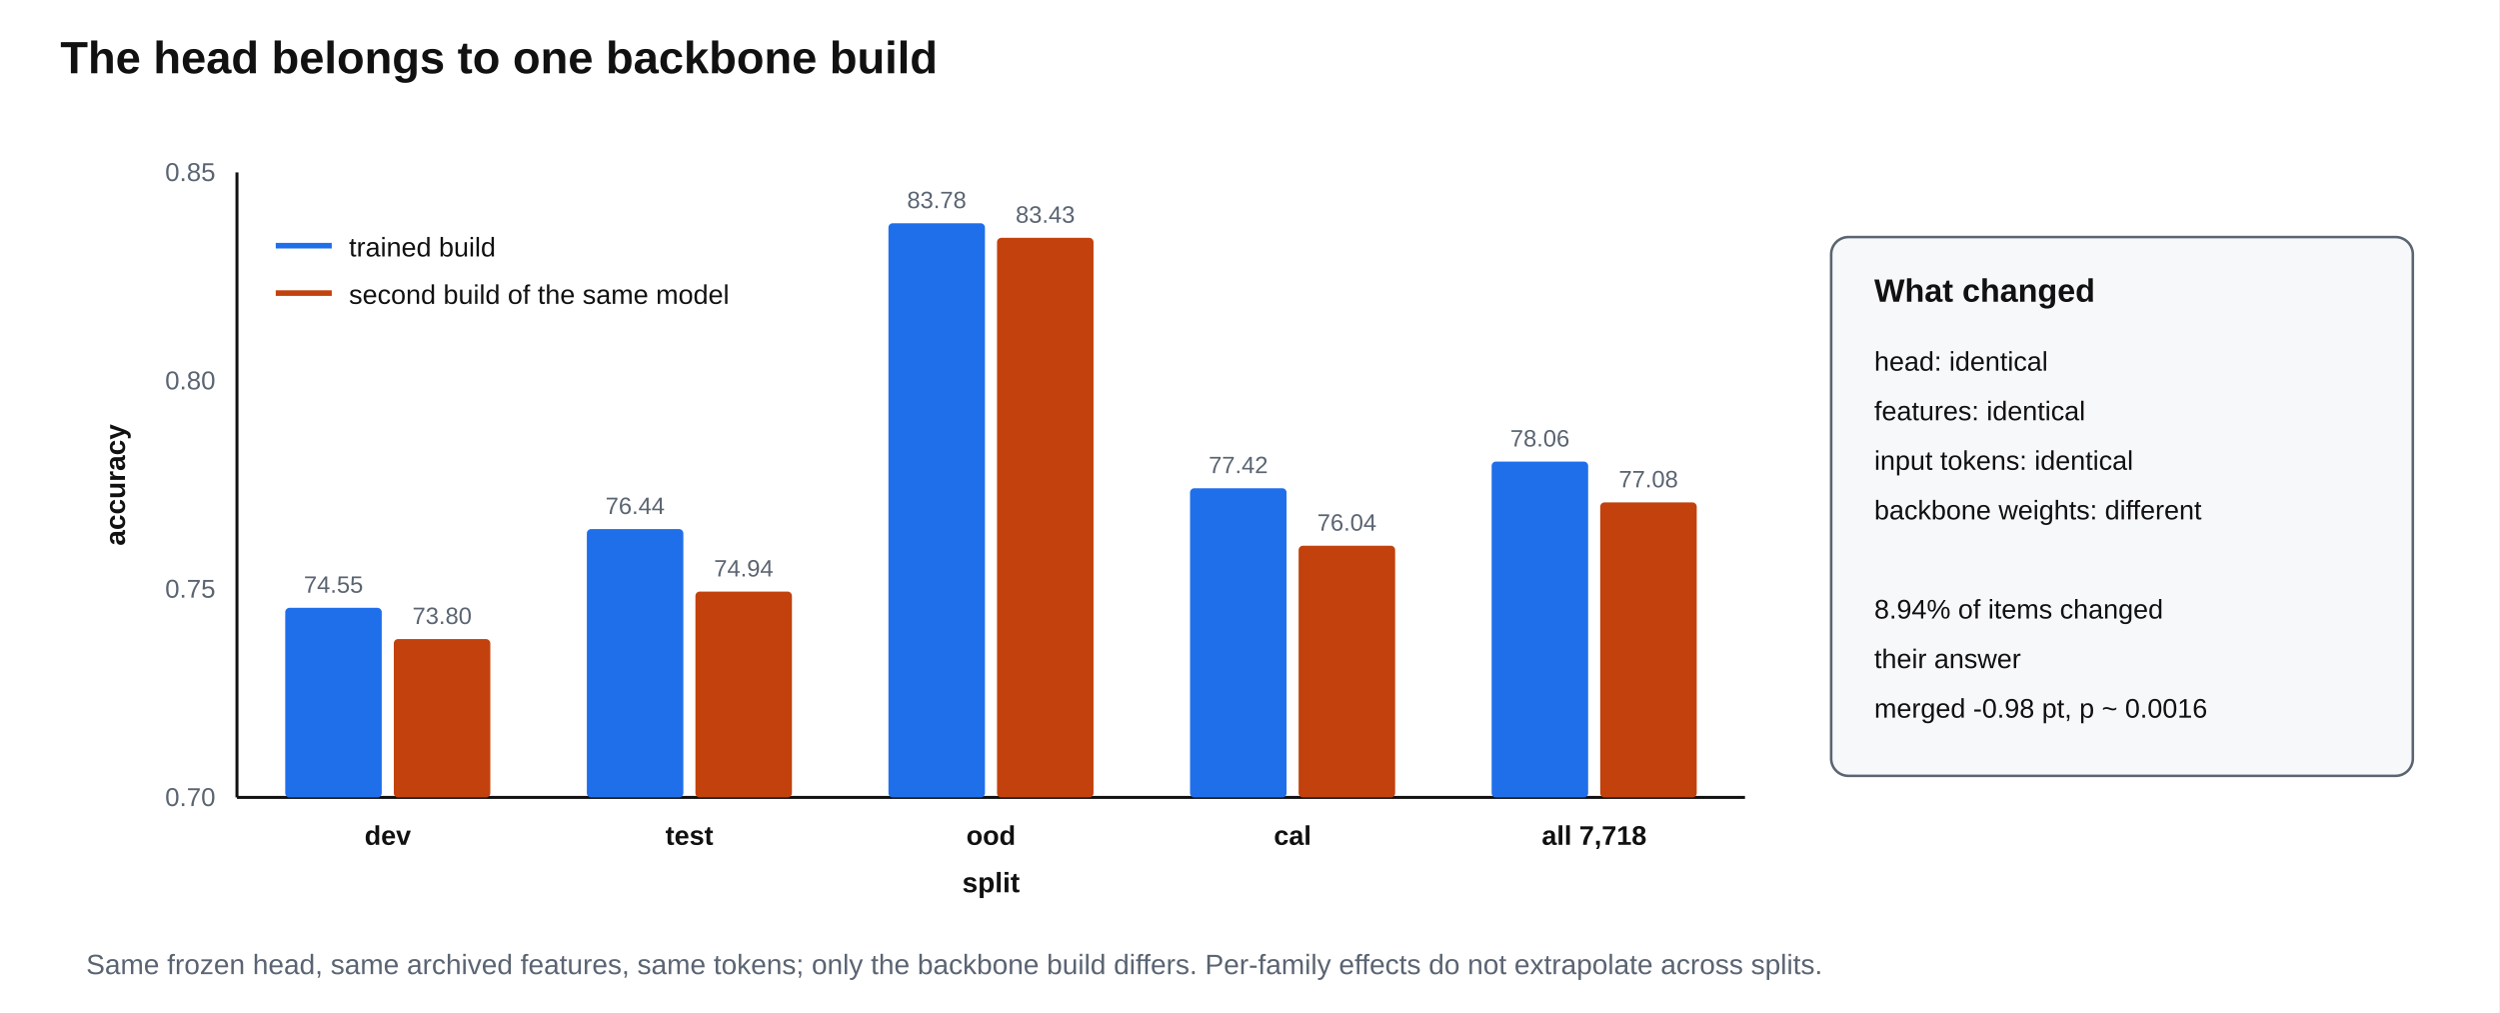
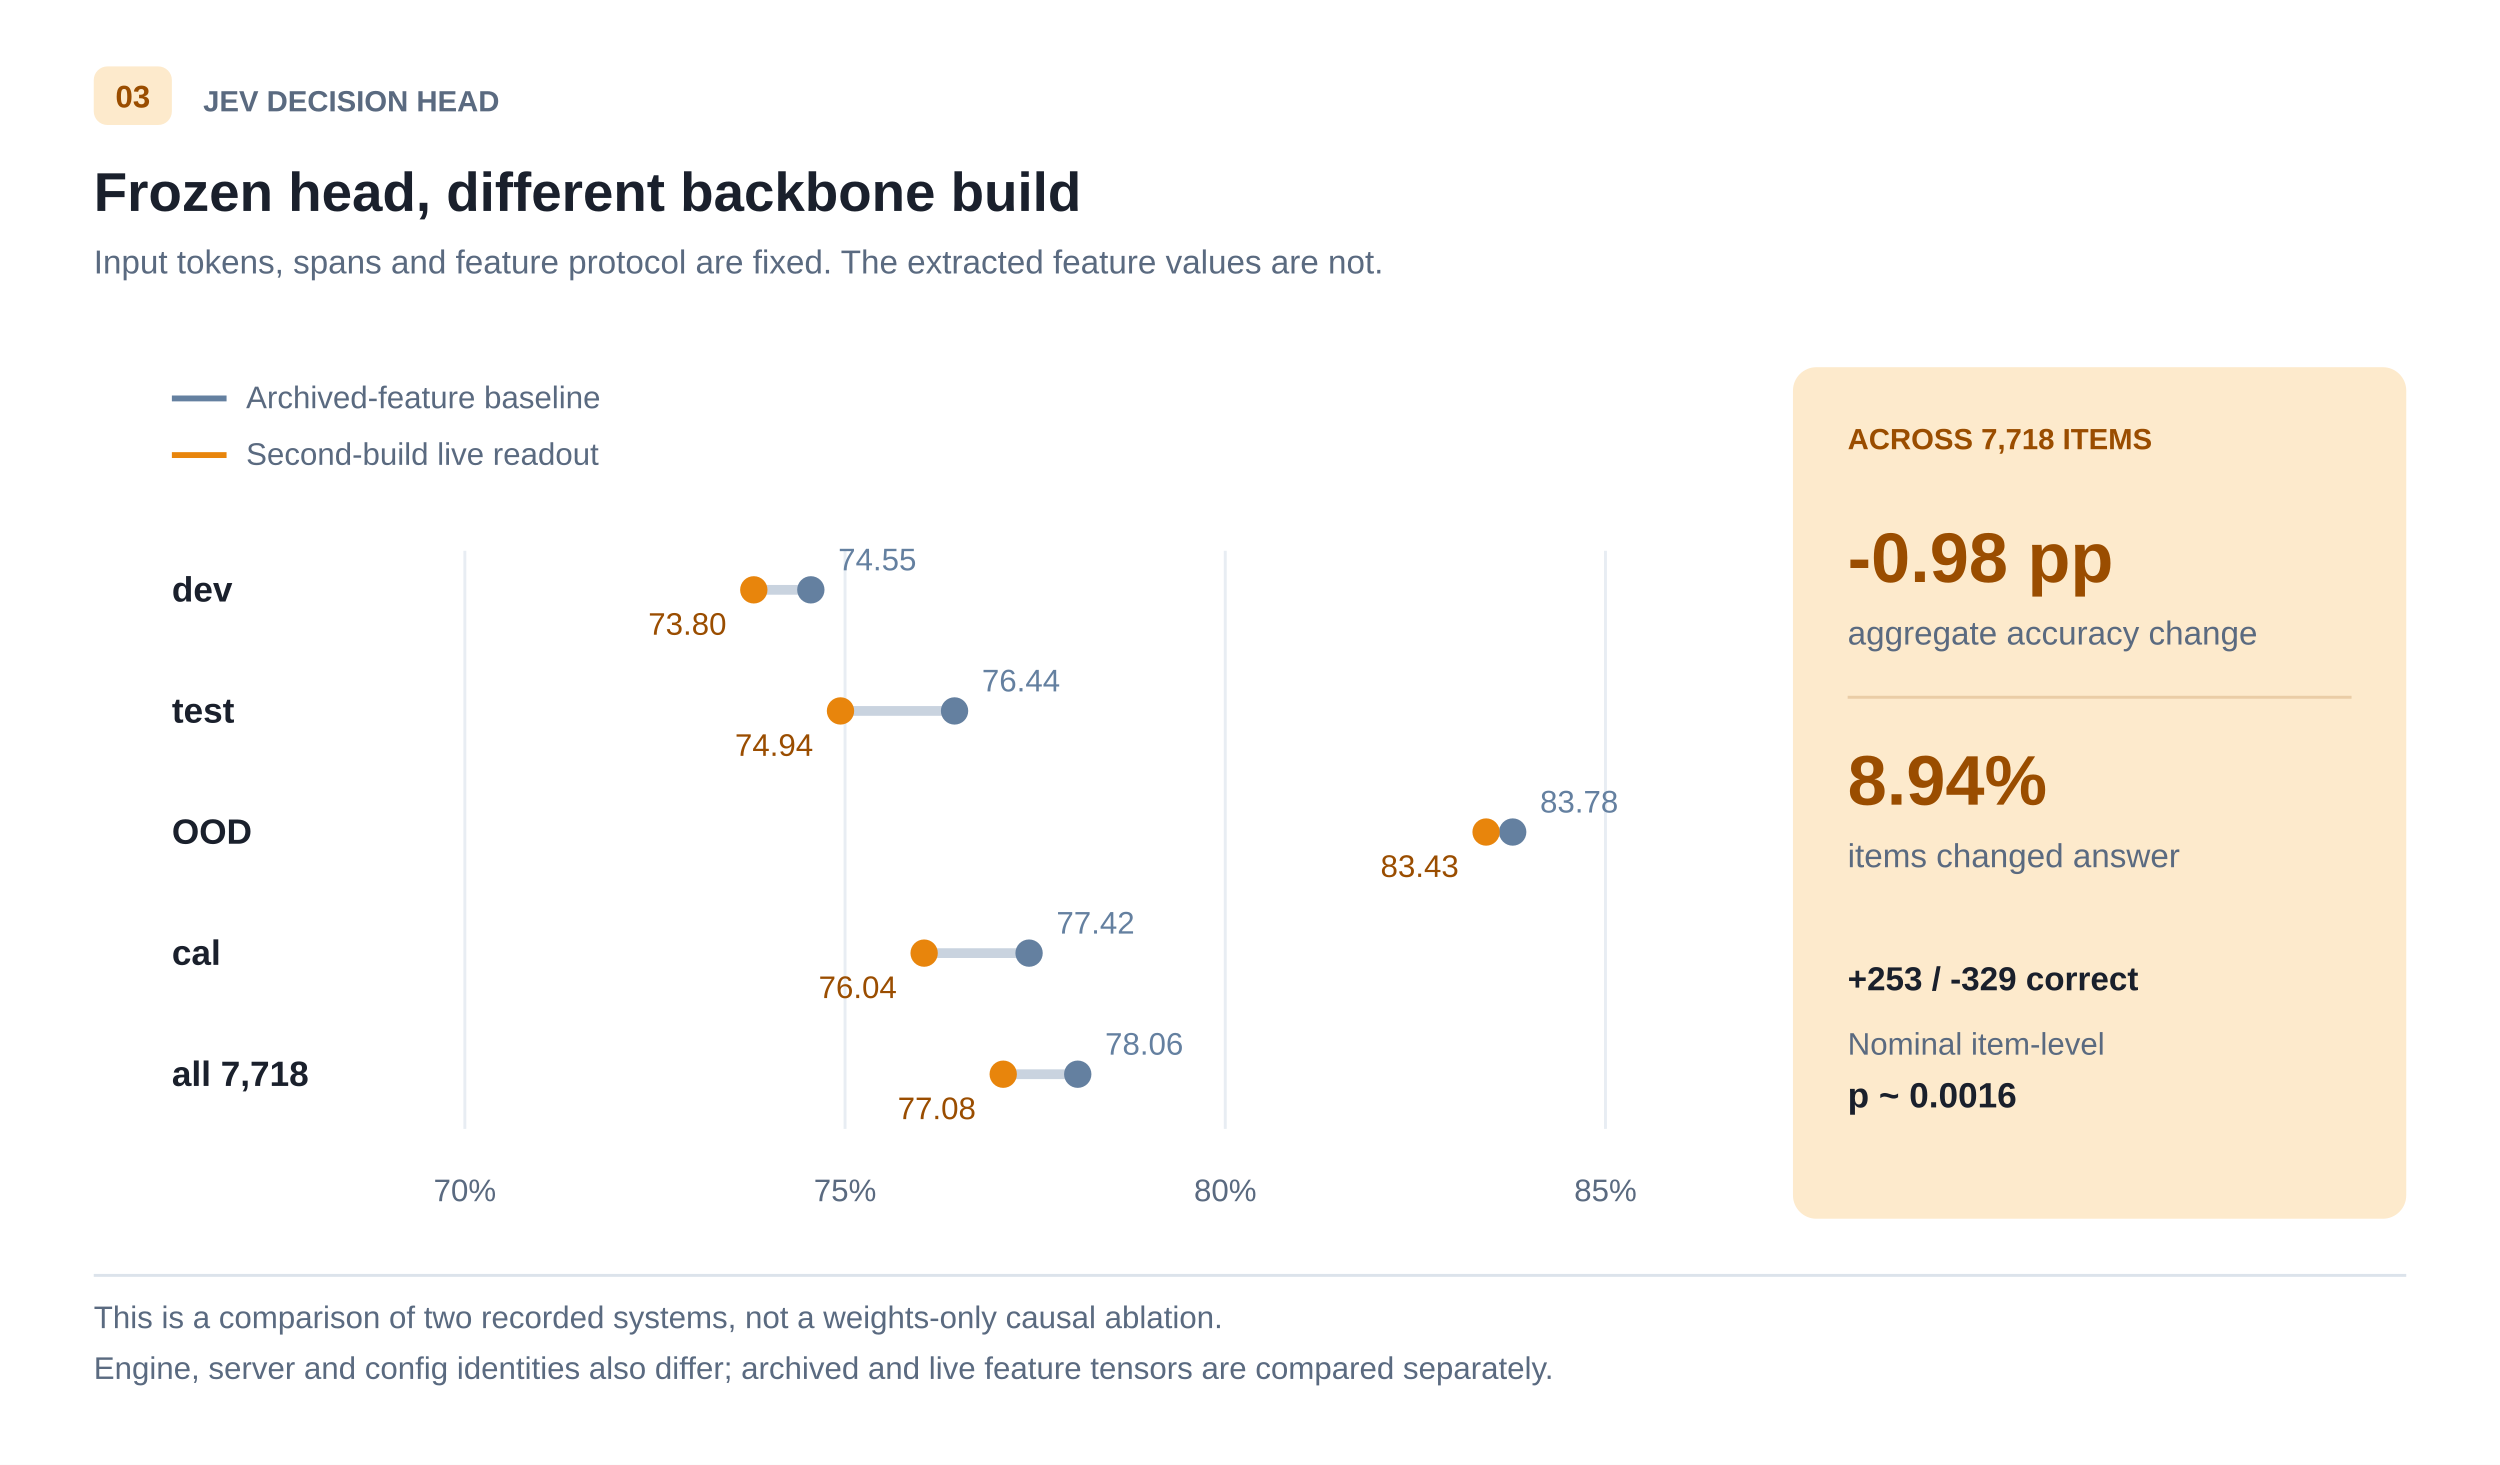
- <svg xmlns="http://www.w3.org/2000/svg" width="1160" height="470" viewBox="0 0 1160 470">
-   <rect width="1160" height="470" fill="#ffffff" />
-   <text x="28" y="34" font-family="Arial, Helvetica, sans-serif" font-size="21" font-weight="700" fill="#111111" text-anchor="start">The head belongs to one backbone build</text>
-   <line x1="110" y1="-983.333" x2="810" y2="-983.333" stroke="#d8dee6" stroke-width="1" />
-   <text x="100" y="-979.333" font-family="Arial, Helvetica, sans-serif" font-size="12" font-weight="400" fill="#5a6472" text-anchor="end">0.7</text>
-   <line x1="110" y1="-1080.0" x2="810" y2="-1080.0" stroke="#d8dee6" stroke-width="1" />
-   <text x="100" y="-1076.0" font-family="Arial, Helvetica, sans-serif" font-size="12" font-weight="400" fill="#5a6472" text-anchor="end">0.75</text>
-   <line x1="110" y1="-1176.667" x2="810" y2="-1176.667" stroke="#d8dee6" stroke-width="1" />
-   <text x="100" y="-1172.667" font-family="Arial, Helvetica, sans-serif" font-size="12" font-weight="400" fill="#5a6472" text-anchor="end">0.8</text>
-   <line x1="110" y1="-1273.333" x2="810" y2="-1273.333" stroke="#d8dee6" stroke-width="1" />
-   <text x="100" y="-1269.333" font-family="Arial, Helvetica, sans-serif" font-size="12" font-weight="400" fill="#5a6472" text-anchor="end">0.85</text>
-   <line x1="110" y1="370" x2="810" y2="370" stroke="#111111" stroke-width="1.4" />
-   <line x1="110" y1="370" x2="110" y2="80" stroke="#111111" stroke-width="1.4" />
-   <text x="460.0" y="414" font-family="Arial, Helvetica, sans-serif" font-size="13" font-weight="600" fill="#111111" text-anchor="middle">split</text>
-   <text x="58" y="225.0" font-family="Arial, Helvetica, sans-serif" font-size="13" font-weight="600" fill="#111111" text-anchor="middle" transform="rotate(-90 58 225.0)">accuracy</text>
-   <text x="100" y="374.0" font-family="Arial, Helvetica, sans-serif" font-size="12" font-weight="400" fill="#5a6472" text-anchor="end">0.70</text>
-   <text x="100" y="277.333" font-family="Arial, Helvetica, sans-serif" font-size="12" font-weight="400" fill="#5a6472" text-anchor="end">0.75</text>
-   <text x="100" y="180.667" font-family="Arial, Helvetica, sans-serif" font-size="12" font-weight="400" fill="#5a6472" text-anchor="end">0.80</text>
-   <text x="100" y="84" font-family="Arial, Helvetica, sans-serif" font-size="12" font-weight="400" fill="#5a6472" text-anchor="end">0.85</text>
-   <rect x="132.4" y="282.033" width="44.8" height="87.967" rx="2" fill="#1f6feb" stroke="#1f6feb" stroke-width="0" />
-   <text x="154.8" y="275.033" font-family="Arial, Helvetica, sans-serif" font-size="11" font-weight="400" fill="#5a6472" text-anchor="middle">74.55</text>
-   <rect x="182.8" y="296.533" width="44.8" height="73.467" rx="2" fill="#c2410c" stroke="#c2410c" stroke-width="0" />
-   <text x="205.2" y="289.533" font-family="Arial, Helvetica, sans-serif" font-size="11" font-weight="400" fill="#5a6472" text-anchor="middle">73.80</text>
-   <text x="180.0" y="392" font-family="Arial, Helvetica, sans-serif" font-size="12.5" font-weight="600" fill="#111111" text-anchor="middle">dev</text>
-   <rect x="272.4" y="245.493" width="44.8" height="124.507" rx="2" fill="#1f6feb" stroke="#1f6feb" stroke-width="0" />
-   <text x="294.8" y="238.493" font-family="Arial, Helvetica, sans-serif" font-size="11" font-weight="400" fill="#5a6472" text-anchor="middle">76.44</text>
-   <rect x="322.8" y="274.493" width="44.8" height="95.507" rx="2" fill="#c2410c" stroke="#c2410c" stroke-width="0" />
-   <text x="345.2" y="267.493" font-family="Arial, Helvetica, sans-serif" font-size="11" font-weight="400" fill="#5a6472" text-anchor="middle">74.94</text>
-   <text x="320.0" y="392" font-family="Arial, Helvetica, sans-serif" font-size="12.5" font-weight="600" fill="#111111" text-anchor="middle">test</text>
-   <rect x="412.4" y="103.587" width="44.8" height="266.413" rx="2" fill="#1f6feb" stroke="#1f6feb" stroke-width="0" />
-   <text x="434.8" y="96.587" font-family="Arial, Helvetica, sans-serif" font-size="11" font-weight="400" fill="#5a6472" text-anchor="middle">83.78</text>
-   <rect x="462.8" y="110.353" width="44.8" height="259.647" rx="2" fill="#c2410c" stroke="#c2410c" stroke-width="0" />
-   <text x="485.2" y="103.353" font-family="Arial, Helvetica, sans-serif" font-size="11" font-weight="400" fill="#5a6472" text-anchor="middle">83.43</text>
-   <text x="460.0" y="392" font-family="Arial, Helvetica, sans-serif" font-size="12.5" font-weight="600" fill="#111111" text-anchor="middle">ood</text>
-   <rect x="552.4" y="226.547" width="44.8" height="143.453" rx="2" fill="#1f6feb" stroke="#1f6feb" stroke-width="0" />
-   <text x="574.8" y="219.547" font-family="Arial, Helvetica, sans-serif" font-size="11" font-weight="400" fill="#5a6472" text-anchor="middle">77.42</text>
-   <rect x="602.8" y="253.227" width="44.8" height="116.773" rx="2" fill="#c2410c" stroke="#c2410c" stroke-width="0" />
-   <text x="625.2" y="246.227" font-family="Arial, Helvetica, sans-serif" font-size="11" font-weight="400" fill="#5a6472" text-anchor="middle">76.04</text>
-   <text x="600.0" y="392" font-family="Arial, Helvetica, sans-serif" font-size="12.5" font-weight="600" fill="#111111" text-anchor="middle">cal</text>
-   <rect x="692.4" y="214.173" width="44.8" height="155.827" rx="2" fill="#1f6feb" stroke="#1f6feb" stroke-width="0" />
-   <text x="714.8" y="207.173" font-family="Arial, Helvetica, sans-serif" font-size="11" font-weight="400" fill="#5a6472" text-anchor="middle">78.06</text>
-   <rect x="742.8" y="233.12" width="44.8" height="136.88" rx="2" fill="#c2410c" stroke="#c2410c" stroke-width="0" />
-   <text x="765.2" y="226.12" font-family="Arial, Helvetica, sans-serif" font-size="11" font-weight="400" fill="#5a6472" text-anchor="middle">77.08</text>
-   <text x="740.0" y="392" font-family="Arial, Helvetica, sans-serif" font-size="12.5" font-weight="600" fill="#111111" text-anchor="middle">all 7,718</text>
-   <rect x="120" y="98" width="265" height="62" rx="4" fill="#ffffff" stroke="#ffffff" stroke-width="0" />
-   <line x1="128" y1="114" x2="154" y2="114" stroke="#1f6feb" stroke-width="2.6" />
-   <text x="162" y="119" font-family="Arial, Helvetica, sans-serif" font-size="12.5" font-weight="400" fill="#111111" text-anchor="start">trained build</text>
-   <line x1="128" y1="136" x2="154" y2="136" stroke="#c2410c" stroke-width="2.6" />
-   <text x="162" y="141" font-family="Arial, Helvetica, sans-serif" font-size="12.5" font-weight="400" fill="#111111" text-anchor="start">second build of the same model</text>
-   <rect x="850" y="110" width="270" height="250" rx="8" fill="#f6f8fa" stroke="#5a6472" stroke-width="1.2" />
-   <text x="870" y="140" font-family="Arial, Helvetica, sans-serif" font-size="15" font-weight="700" fill="#111111" text-anchor="start">What changed</text>
-   <text x="870" y="172" font-family="Arial, Helvetica, sans-serif" font-size="12.5" font-weight="400" fill="#111111" text-anchor="start">head: identical</text>
-   <text x="870" y="195" font-family="Arial, Helvetica, sans-serif" font-size="12.5" font-weight="400" fill="#111111" text-anchor="start">features: identical</text>
-   <text x="870" y="218" font-family="Arial, Helvetica, sans-serif" font-size="12.5" font-weight="400" fill="#111111" text-anchor="start">input tokens: identical</text>
-   <text x="870" y="241" font-family="Arial, Helvetica, sans-serif" font-size="12.5" font-weight="400" fill="#111111" text-anchor="start">backbone weights: different</text>
-   <text x="870" y="264" font-family="Arial, Helvetica, sans-serif" font-size="12.5" font-weight="400" fill="#5a6472" text-anchor="start" />
-   <text x="870" y="287" font-family="Arial, Helvetica, sans-serif" font-size="12.5" font-weight="400" fill="#111111" text-anchor="start">8.94% of items changed</text>
-   <text x="870" y="310" font-family="Arial, Helvetica, sans-serif" font-size="12.5" font-weight="400" fill="#111111" text-anchor="start">their answer</text>
-   <text x="870" y="333" font-family="Arial, Helvetica, sans-serif" font-size="12.5" font-weight="400" fill="#111111" text-anchor="start">merged -0.98 pt, p ~ 0.0016</text>
-   <text x="40" y="452" font-family="Arial, Helvetica, sans-serif" font-size="13" font-weight="400" fill="#5a6472" text-anchor="start">Same frozen head, same archived features, same tokens; only the backbone build differs. Per-family effects do not extrapolate across splits.</text>
+ <svg xmlns="http://www.w3.org/2000/svg" width="1280" height="750" viewBox="0 0 1280 750" role="img">
+   <rect x="0" y="0" width="1280" height="750" rx="0" fill="#ffffff" stroke="none" stroke-width="1.3" />
+   <rect x="48" y="34" width="40" height="30" rx="7" fill="#fdeacc" stroke="none" stroke-width="1.3" />
+   <text x="68" y="55" font-family="Arial, Helvetica, sans-serif" font-size="16" text-anchor="middle" font-weight="700" fill="#9a4d00">03</text>
+   <text x="104" y="57" font-family="Arial, Helvetica, sans-serif" font-size="15" text-anchor="start" font-weight="700" fill="#5a6a80">JEV DECISION HEAD</text>
+   <text x="48" y="108" font-family="Arial, Helvetica, sans-serif" font-size="28" text-anchor="start" font-weight="700" fill="#1a202c">Frozen head, different backbone build</text>
+   <text x="48" y="140" font-family="Arial, Helvetica, sans-serif" font-size="17" text-anchor="start" font-weight="400" fill="#5a6a80">Input tokens, spans and feature protocol are fixed. The extracted feature values are not.</text>
+   <line x1="88" y1="204" x2="116" y2="204" stroke="#6480a0" stroke-width="3" />
+   <text x="126" y="209" font-family="Arial, Helvetica, sans-serif" font-size="16" text-anchor="start" font-weight="400" fill="#5a6a80">Archived-feature baseline</text>
+   <line x1="88" y1="233" x2="116" y2="233" stroke="#e8850c" stroke-width="3" />
+   <text x="126" y="238" font-family="Arial, Helvetica, sans-serif" font-size="16" text-anchor="start" font-weight="400" fill="#5a6a80">Second-build live readout</text>
+   <line x1="238.0" y1="282" x2="238.0" y2="578" stroke="#e8edf3" stroke-width="1.5" />
+   <text x="238.0" y="615" font-family="Arial, Helvetica, sans-serif" font-size="16" text-anchor="middle" font-weight="400" fill="#5a6a80">70%</text>
+   <line x1="432.667" y1="282" x2="432.667" y2="578" stroke="#e8edf3" stroke-width="1.5" />
+   <text x="432.667" y="615" font-family="Arial, Helvetica, sans-serif" font-size="16" text-anchor="middle" font-weight="400" fill="#5a6a80">75%</text>
+   <line x1="627.333" y1="282" x2="627.333" y2="578" stroke="#e8edf3" stroke-width="1.5" />
+   <text x="627.333" y="615" font-family="Arial, Helvetica, sans-serif" font-size="16" text-anchor="middle" font-weight="400" fill="#5a6a80">80%</text>
+   <line x1="822" y1="282" x2="822" y2="578" stroke="#e8edf3" stroke-width="1.5" />
+   <text x="822" y="615" font-family="Arial, Helvetica, sans-serif" font-size="16" text-anchor="middle" font-weight="400" fill="#5a6a80">85%</text>
+   <text x="88" y="308" font-family="Arial, Helvetica, sans-serif" font-size="18" text-anchor="start" font-weight="700" fill="#1a202c">dev</text>
+   <line x1="385.947" y1="302" x2="415.147" y2="302" stroke="#c9d3df" stroke-width="5" />
+   <circle cx="415.147" cy="302" r="7" fill="#6480a0" stroke="none" stroke-width="2" />
+   <circle cx="385.947" cy="302" r="7" fill="#e8850c" stroke="none" stroke-width="2" />
+   <text x="429.147" y="292" font-family="Arial, Helvetica, sans-serif" font-size="16" text-anchor="start" font-weight="400" fill="#6480a0">74.55</text>
+   <text x="371.947" y="325" font-family="Arial, Helvetica, sans-serif" font-size="16" text-anchor="end" font-weight="400" fill="#9a4d00">73.80</text>
+   <text x="88" y="370" font-family="Arial, Helvetica, sans-serif" font-size="18" text-anchor="start" font-weight="700" fill="#1a202c">test</text>
+   <line x1="430.331" y1="364" x2="488.731" y2="364" stroke="#c9d3df" stroke-width="5" />
+   <circle cx="488.731" cy="364" r="7" fill="#6480a0" stroke="none" stroke-width="2" />
+   <circle cx="430.331" cy="364" r="7" fill="#e8850c" stroke="none" stroke-width="2" />
+   <text x="502.731" y="354" font-family="Arial, Helvetica, sans-serif" font-size="16" text-anchor="start" font-weight="400" fill="#6480a0">76.44</text>
+   <text x="416.331" y="387" font-family="Arial, Helvetica, sans-serif" font-size="16" text-anchor="end" font-weight="400" fill="#9a4d00">74.94</text>
+   <text x="88" y="432" font-family="Arial, Helvetica, sans-serif" font-size="18" text-anchor="start" font-weight="700" fill="#1a202c">OOD</text>
+   <line x1="760.875" y1="426" x2="774.501" y2="426" stroke="#c9d3df" stroke-width="5" />
+   <circle cx="774.501" cy="426" r="7" fill="#6480a0" stroke="none" stroke-width="2" />
+   <circle cx="760.875" cy="426" r="7" fill="#e8850c" stroke="none" stroke-width="2" />
+   <text x="788.501" y="416" font-family="Arial, Helvetica, sans-serif" font-size="16" text-anchor="start" font-weight="400" fill="#6480a0">83.78</text>
+   <text x="746.875" y="449" font-family="Arial, Helvetica, sans-serif" font-size="16" text-anchor="end" font-weight="400" fill="#9a4d00">83.43</text>
+   <text x="88" y="494" font-family="Arial, Helvetica, sans-serif" font-size="18" text-anchor="start" font-weight="700" fill="#1a202c">cal</text>
+   <line x1="473.157" y1="488" x2="526.885" y2="488" stroke="#c9d3df" stroke-width="5" />
+   <circle cx="526.885" cy="488" r="7" fill="#6480a0" stroke="none" stroke-width="2" />
+   <circle cx="473.157" cy="488" r="7" fill="#e8850c" stroke="none" stroke-width="2" />
+   <text x="540.885" y="478" font-family="Arial, Helvetica, sans-serif" font-size="16" text-anchor="start" font-weight="400" fill="#6480a0">77.42</text>
+   <text x="459.157" y="511" font-family="Arial, Helvetica, sans-serif" font-size="16" text-anchor="end" font-weight="400" fill="#9a4d00">76.04</text>
+   <text x="88" y="556" font-family="Arial, Helvetica, sans-serif" font-size="18" text-anchor="start" font-weight="700" fill="#1a202c">all 7,718</text>
+   <line x1="513.648" y1="550" x2="551.803" y2="550" stroke="#c9d3df" stroke-width="5" />
+   <circle cx="551.803" cy="550" r="7" fill="#6480a0" stroke="none" stroke-width="2" />
+   <circle cx="513.648" cy="550" r="7" fill="#e8850c" stroke="none" stroke-width="2" />
+   <text x="565.803" y="540" font-family="Arial, Helvetica, sans-serif" font-size="16" text-anchor="start" font-weight="400" fill="#6480a0">78.06</text>
+   <text x="499.648" y="573" font-family="Arial, Helvetica, sans-serif" font-size="16" text-anchor="end" font-weight="400" fill="#9a4d00">77.08</text>
+   <rect x="918" y="188" width="314" height="436" rx="12" fill="#fdeacc" stroke="none" stroke-width="1.3" />
+   <text x="946" y="230" font-family="Arial, Helvetica, sans-serif" font-size="15" text-anchor="start" font-weight="700" fill="#9a4d00">ACROSS 7,718 ITEMS</text>
+   <text x="946" y="298" font-family="Arial, Helvetica, sans-serif" font-size="36" text-anchor="start" font-weight="700" fill="#9a4d00">-0.98 pp</text>
+   <text x="946" y="330" font-family="Arial, Helvetica, sans-serif" font-size="17" text-anchor="start" font-weight="400" fill="#5a6a80">aggregate accuracy change</text>
+   <line x1="946" y1="357" x2="1204" y2="357" stroke="#eacda6" stroke-width="1.5" />
+   <text x="946" y="412" font-family="Arial, Helvetica, sans-serif" font-size="36" text-anchor="start" font-weight="700" fill="#9a4d00">8.94%</text>
+   <text x="946" y="444" font-family="Arial, Helvetica, sans-serif" font-size="17" text-anchor="start" font-weight="400" fill="#5a6a80">items changed answer</text>
+   <text x="946" y="507" font-family="Arial, Helvetica, sans-serif" font-size="17" text-anchor="start" font-weight="700" fill="#1a202c">+253 / -329 correct</text>
+   <text x="946" y="540" font-family="Arial, Helvetica, sans-serif" font-size="16" text-anchor="start" font-weight="400" fill="#5a6a80">Nominal item-level</text>
+   <text x="946" y="567" font-family="Arial, Helvetica, sans-serif" font-size="18" text-anchor="start" font-weight="700" fill="#1a202c">p ~ 0.0016</text>
+   <line x1="48" y1="653" x2="1232" y2="653" stroke="#dce3eb" stroke-width="1.5" />
+   <text x="48" y="680" font-family="Arial, Helvetica, sans-serif" font-size="16" text-anchor="start" font-weight="400" fill="#5a6a80">This is a comparison of two recorded systems, not a weights-only causal ablation.</text>
+   <text x="48" y="706" font-family="Arial, Helvetica, sans-serif" font-size="16" text-anchor="start" font-weight="400" fill="#5a6a80">Engine, server and config identities also differ; archived and live feature tensors are compared separately.</text>
</svg>
